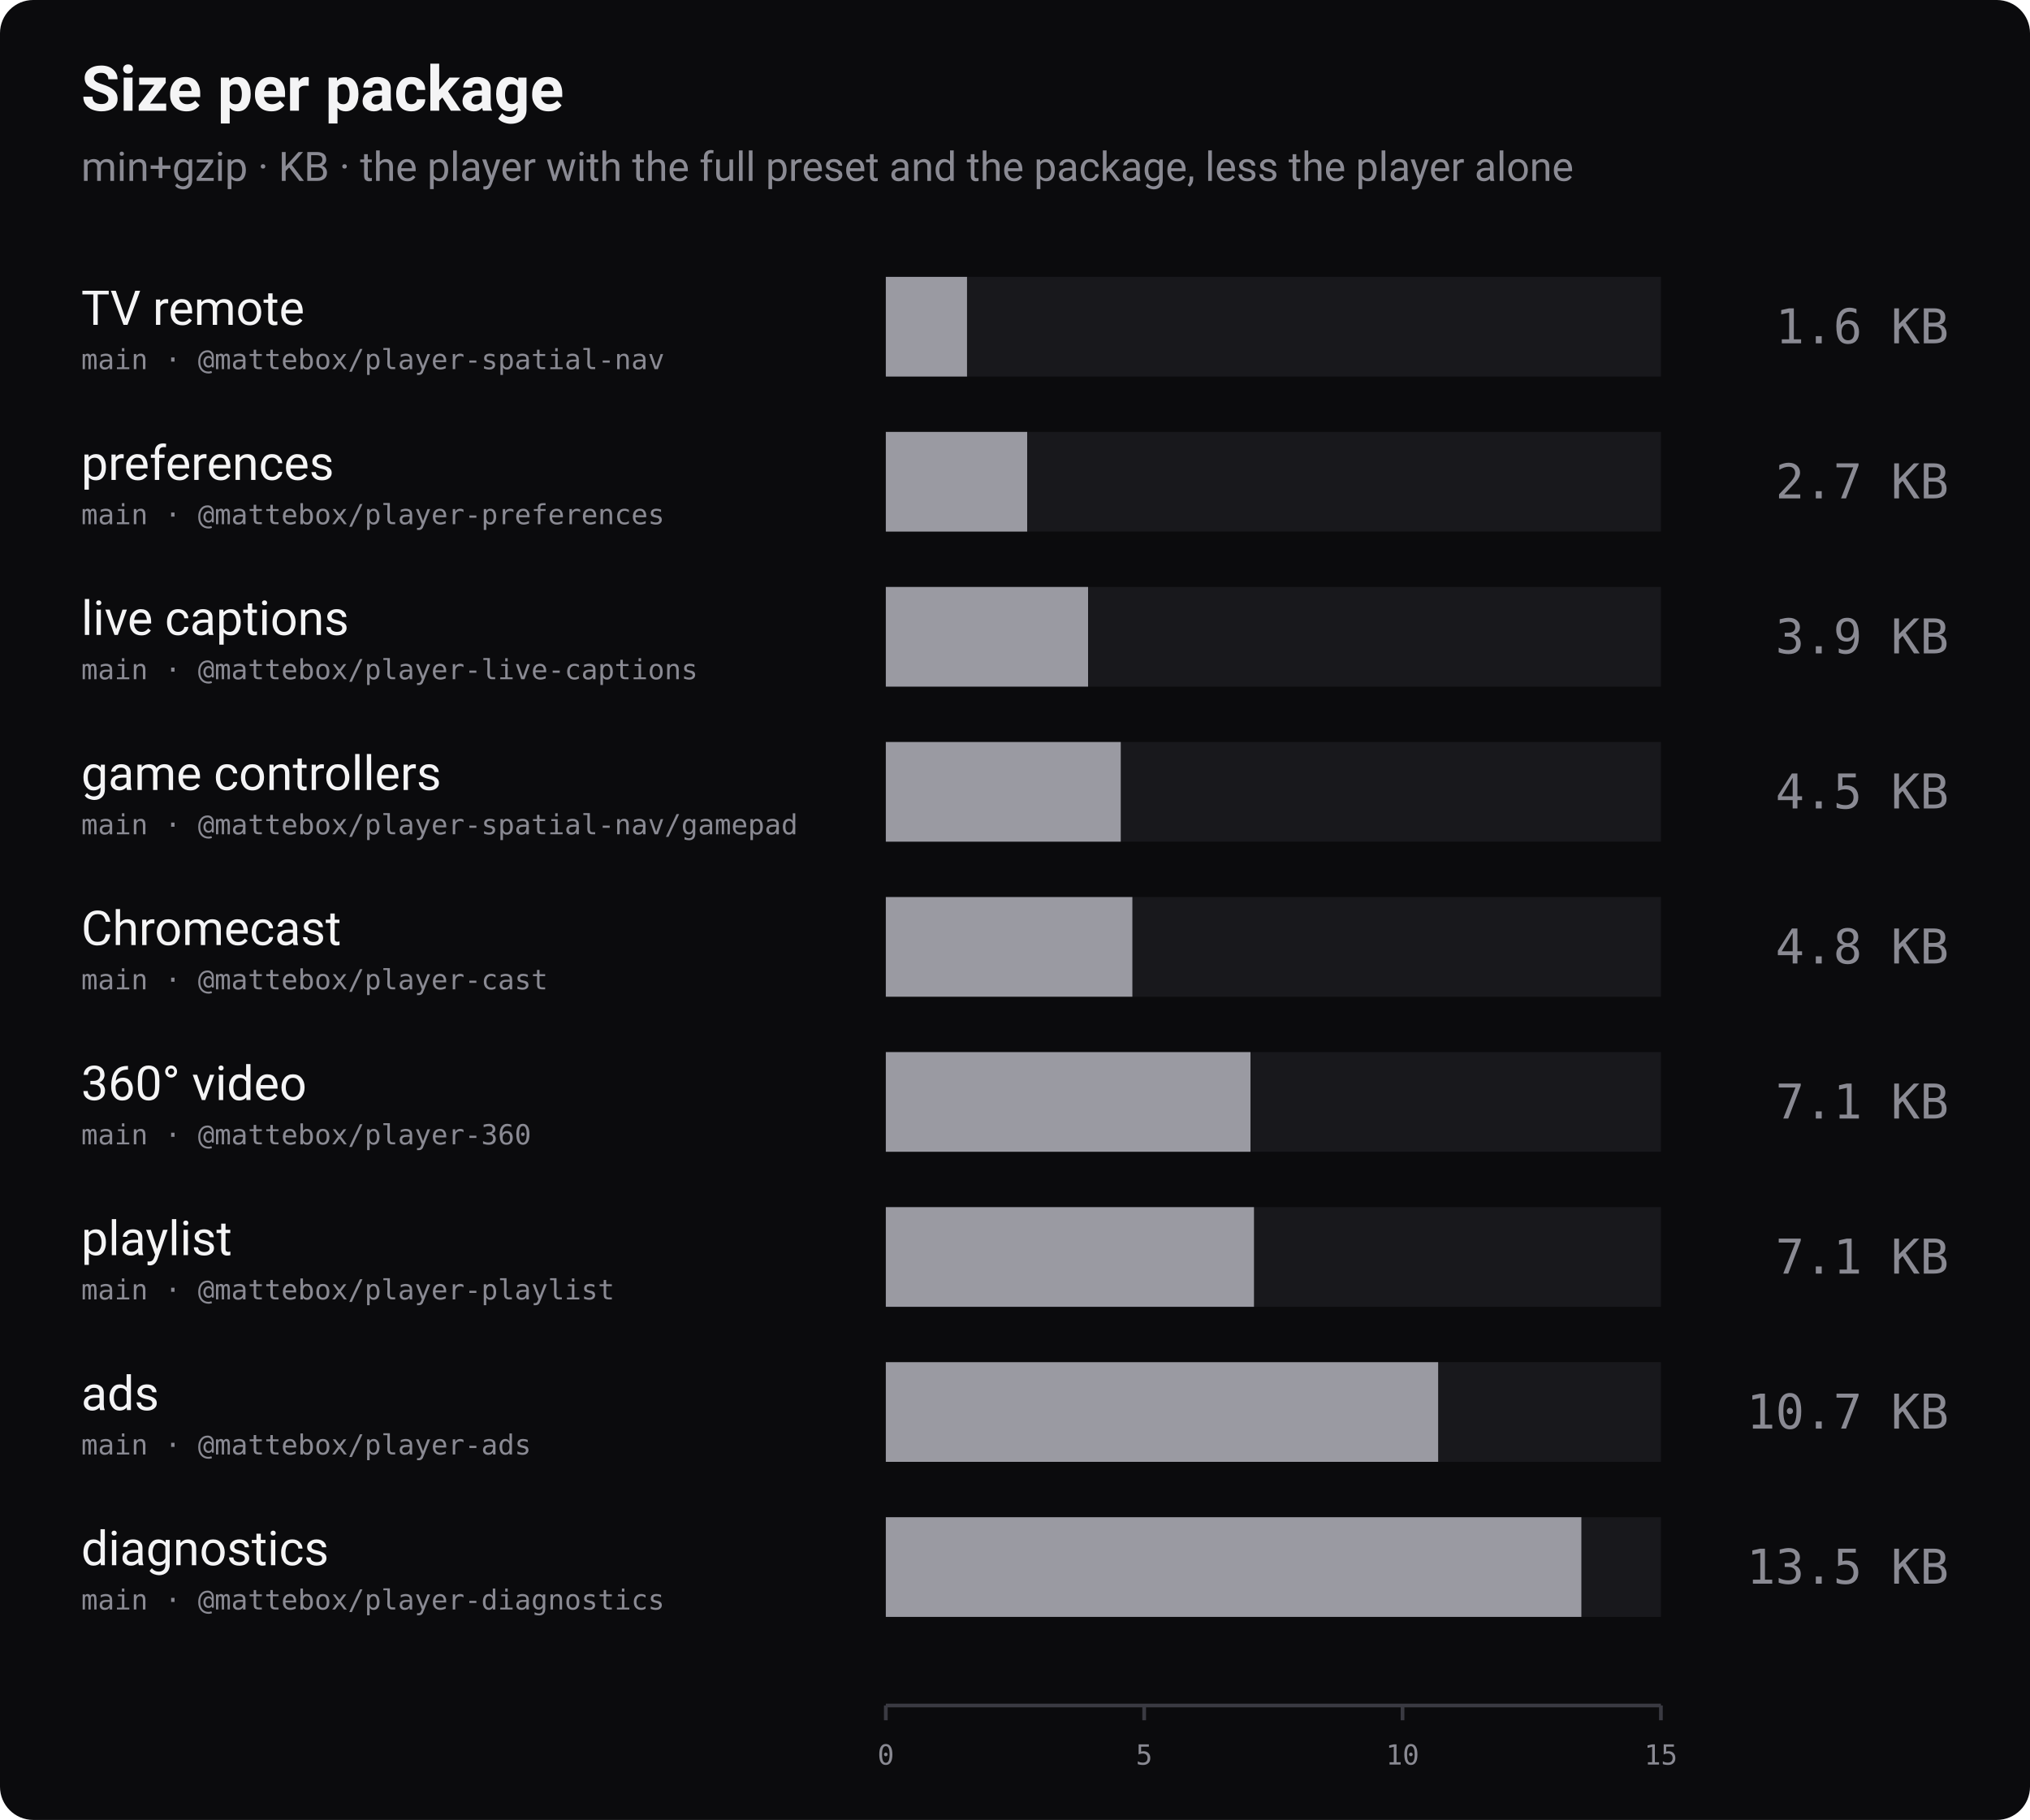
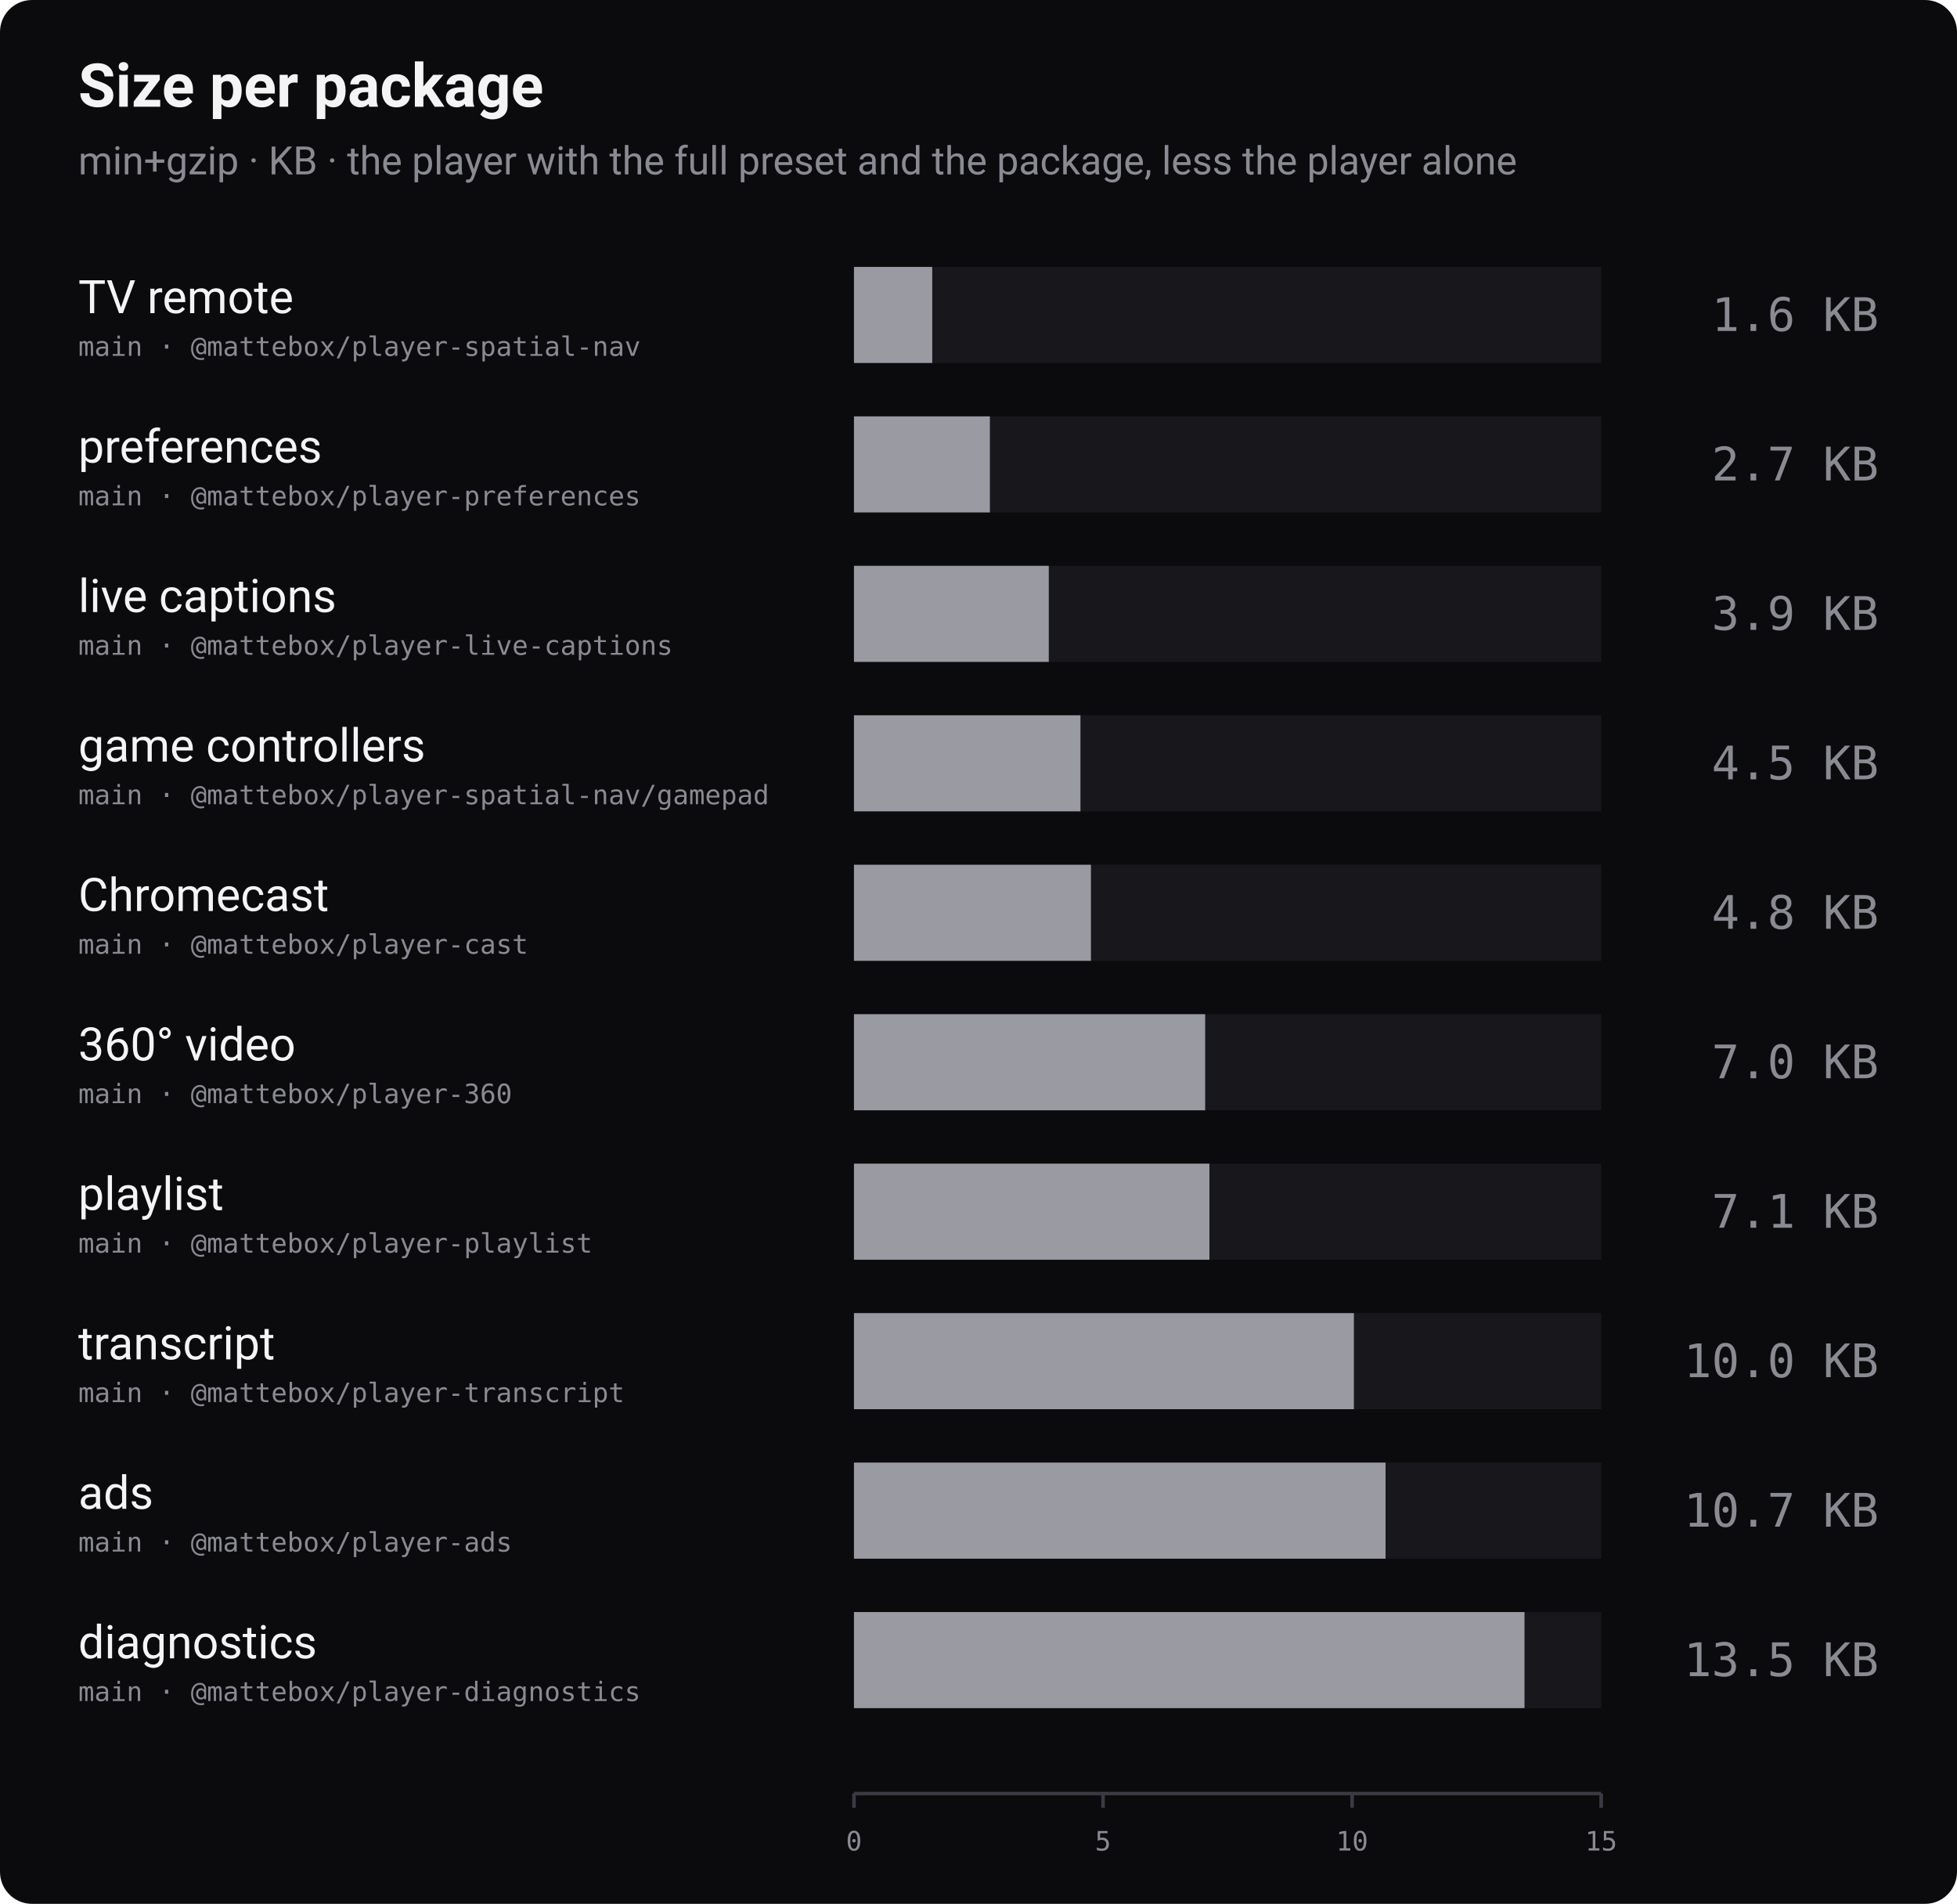
- <svg xmlns="http://www.w3.org/2000/svg" width="1100" height="986" viewBox="0 0 1100 986" role="img" aria-label="Bundle size each Mattebox player package adds to the player, min+gzip">
-   <rect width="1100" height="986" rx="18" fill="#0b0b0d" />
+ <svg xmlns="http://www.w3.org/2000/svg" width="1100" height="1070" viewBox="0 0 1100 1070" role="img" aria-label="Bundle size each Mattebox player package adds to the player, min+gzip">
+   <rect width="1100" height="1070" rx="18" fill="#0b0b0d" />
  <text x="44" y="60" font-family="-apple-system, 'Segoe UI', Roboto, Helvetica, Arial, sans-serif" font-size="34" font-weight="700" fill="#f4f4f5">Size per package</text>
  <text x="44" y="98" font-family="-apple-system, 'Segoe UI', Roboto, Helvetica, Arial, sans-serif" font-size="22" fill="#8a8a93">min+gzip · KB · the player with the full preset and the package, less the player alone</text>
  <text x="44" y="176" font-family="-apple-system, 'Segoe UI', Roboto, Helvetica, Arial, sans-serif" font-size="26" font-weight="400" fill="#f4f4f5">TV remote</text>
  <text x="44" y="200" font-family="ui-monospace, 'SF Mono', Menlo, Consolas, monospace" font-size="15" fill="#8a8a93">main · @mattebox/player-spatial-nav</text>
  <rect x="480" y="150" width="420" height="54" fill="#18181c" />
  <rect x="480" y="150" width="44.0" height="54" fill="#9a9aa2" />
  <text x="1056" y="186" text-anchor="end" font-family="ui-monospace, 'SF Mono', Menlo, Consolas, monospace" font-size="26" font-weight="400" fill="#8a8a93">1.6 KB</text>
  <text x="44" y="260" font-family="-apple-system, 'Segoe UI', Roboto, Helvetica, Arial, sans-serif" font-size="26" font-weight="400" fill="#f4f4f5">preferences</text>
  <text x="44" y="284" font-family="ui-monospace, 'SF Mono', Menlo, Consolas, monospace" font-size="15" fill="#8a8a93">main · @mattebox/player-preferences</text>
  <rect x="480" y="234" width="420" height="54" fill="#18181c" />
-   <rect x="480" y="234" width="76.6" height="54" fill="#9a9aa2" />
+   <rect x="480" y="234" width="76.4" height="54" fill="#9a9aa2" />
  <text x="1056" y="270" text-anchor="end" font-family="ui-monospace, 'SF Mono', Menlo, Consolas, monospace" font-size="26" font-weight="400" fill="#8a8a93">2.7 KB</text>
  <text x="44" y="344" font-family="-apple-system, 'Segoe UI', Roboto, Helvetica, Arial, sans-serif" font-size="26" font-weight="400" fill="#f4f4f5">live captions</text>
  <text x="44" y="368" font-family="ui-monospace, 'SF Mono', Menlo, Consolas, monospace" font-size="15" fill="#8a8a93">main · @mattebox/player-live-captions</text>
  <rect x="480" y="318" width="420" height="54" fill="#18181c" />
-   <rect x="480" y="318" width="109.6" height="54" fill="#9a9aa2" />
+   <rect x="480" y="318" width="109.5" height="54" fill="#9a9aa2" />
  <text x="1056" y="354" text-anchor="end" font-family="ui-monospace, 'SF Mono', Menlo, Consolas, monospace" font-size="26" font-weight="400" fill="#8a8a93">3.9 KB</text>
  <text x="44" y="428" font-family="-apple-system, 'Segoe UI', Roboto, Helvetica, Arial, sans-serif" font-size="26" font-weight="400" fill="#f4f4f5">game controllers</text>
  <text x="44" y="452" font-family="ui-monospace, 'SF Mono', Menlo, Consolas, monospace" font-size="15" fill="#8a8a93">main · @mattebox/player-spatial-nav/gamepad</text>
  <rect x="480" y="402" width="420" height="54" fill="#18181c" />
  <rect x="480" y="402" width="127.3" height="54" fill="#9a9aa2" />
  <text x="1056" y="438" text-anchor="end" font-family="ui-monospace, 'SF Mono', Menlo, Consolas, monospace" font-size="26" font-weight="400" fill="#8a8a93">4.5 KB</text>
  <text x="44" y="512" font-family="-apple-system, 'Segoe UI', Roboto, Helvetica, Arial, sans-serif" font-size="26" font-weight="400" fill="#f4f4f5">Chromecast</text>
  <text x="44" y="536" font-family="ui-monospace, 'SF Mono', Menlo, Consolas, monospace" font-size="15" fill="#8a8a93">main · @mattebox/player-cast</text>
  <rect x="480" y="486" width="420" height="54" fill="#18181c" />
-   <rect x="480" y="486" width="133.6" height="54" fill="#9a9aa2" />
+   <rect x="480" y="486" width="133.2" height="54" fill="#9a9aa2" />
  <text x="1056" y="522" text-anchor="end" font-family="ui-monospace, 'SF Mono', Menlo, Consolas, monospace" font-size="26" font-weight="400" fill="#8a8a93">4.8 KB</text>
  <text x="44" y="596" font-family="-apple-system, 'Segoe UI', Roboto, Helvetica, Arial, sans-serif" font-size="26" font-weight="400" fill="#f4f4f5">360° video</text>
  <text x="44" y="620" font-family="ui-monospace, 'SF Mono', Menlo, Consolas, monospace" font-size="15" fill="#8a8a93">main · @mattebox/player-360</text>
  <rect x="480" y="570" width="420" height="54" fill="#18181c" />
-   <rect x="480" y="570" width="197.6" height="54" fill="#9a9aa2" />
-   <text x="1056" y="606" text-anchor="end" font-family="ui-monospace, 'SF Mono', Menlo, Consolas, monospace" font-size="26" font-weight="400" fill="#8a8a93">7.1 KB</text>
+   <rect x="480" y="570" width="197.4" height="54" fill="#9a9aa2" />
+   <text x="1056" y="606" text-anchor="end" font-family="ui-monospace, 'SF Mono', Menlo, Consolas, monospace" font-size="26" font-weight="400" fill="#8a8a93">7.0 KB</text>
  <text x="44" y="680" font-family="-apple-system, 'Segoe UI', Roboto, Helvetica, Arial, sans-serif" font-size="26" font-weight="400" fill="#f4f4f5">playlist</text>
  <text x="44" y="704" font-family="ui-monospace, 'SF Mono', Menlo, Consolas, monospace" font-size="15" fill="#8a8a93">main · @mattebox/player-playlist</text>
  <rect x="480" y="654" width="420" height="54" fill="#18181c" />
-   <rect x="480" y="654" width="199.5" height="54" fill="#9a9aa2" />
+   <rect x="480" y="654" width="199.8" height="54" fill="#9a9aa2" />
  <text x="1056" y="690" text-anchor="end" font-family="ui-monospace, 'SF Mono', Menlo, Consolas, monospace" font-size="26" font-weight="400" fill="#8a8a93">7.1 KB</text>
-   <text x="44" y="764" font-family="-apple-system, 'Segoe UI', Roboto, Helvetica, Arial, sans-serif" font-size="26" font-weight="400" fill="#f4f4f5">ads</text>
-   <text x="44" y="788" font-family="ui-monospace, 'SF Mono', Menlo, Consolas, monospace" font-size="15" fill="#8a8a93">main · @mattebox/player-ads</text>
+   <text x="44" y="764" font-family="-apple-system, 'Segoe UI', Roboto, Helvetica, Arial, sans-serif" font-size="26" font-weight="400" fill="#f4f4f5">transcript</text>
+   <text x="44" y="788" font-family="ui-monospace, 'SF Mono', Menlo, Consolas, monospace" font-size="15" fill="#8a8a93">main · @mattebox/player-transcript</text>
  <rect x="480" y="738" width="420" height="54" fill="#18181c" />
-   <rect x="480" y="738" width="299.3" height="54" fill="#9a9aa2" />
-   <text x="1056" y="774" text-anchor="end" font-family="ui-monospace, 'SF Mono', Menlo, Consolas, monospace" font-size="26" font-weight="400" fill="#8a8a93">10.7 KB</text>
-   <text x="44" y="848" font-family="-apple-system, 'Segoe UI', Roboto, Helvetica, Arial, sans-serif" font-size="26" font-weight="400" fill="#f4f4f5">diagnostics</text>
-   <text x="44" y="872" font-family="ui-monospace, 'SF Mono', Menlo, Consolas, monospace" font-size="15" fill="#8a8a93">main · @mattebox/player-diagnostics</text>
+   <rect x="480" y="738" width="281.0" height="54" fill="#9a9aa2" />
+   <text x="1056" y="774" text-anchor="end" font-family="ui-monospace, 'SF Mono', Menlo, Consolas, monospace" font-size="26" font-weight="400" fill="#8a8a93">10.0 KB</text>
+   <text x="44" y="848" font-family="-apple-system, 'Segoe UI', Roboto, Helvetica, Arial, sans-serif" font-size="26" font-weight="400" fill="#f4f4f5">ads</text>
+   <text x="44" y="872" font-family="ui-monospace, 'SF Mono', Menlo, Consolas, monospace" font-size="15" fill="#8a8a93">main · @mattebox/player-ads</text>
  <rect x="480" y="822" width="420" height="54" fill="#18181c" />
-   <rect x="480" y="822" width="376.9" height="54" fill="#9a9aa2" />
-   <text x="1056" y="858" text-anchor="end" font-family="ui-monospace, 'SF Mono', Menlo, Consolas, monospace" font-size="26" font-weight="400" fill="#8a8a93">13.5 KB</text>
-   <line x1="480" y1="924" x2="900" y2="924" stroke="#3a3a42" stroke-width="2" />
-   <line x1="480.0" y1="924" x2="480.0" y2="932" stroke="#3a3a42" stroke-width="2" />
-   <text x="480.0" y="956" text-anchor="middle" font-family="ui-monospace, 'SF Mono', Menlo, Consolas, monospace" font-size="15" fill="#8a8a93">0</text>
-   <line x1="620.0" y1="924" x2="620.0" y2="932" stroke="#3a3a42" stroke-width="2" />
-   <text x="620.0" y="956" text-anchor="middle" font-family="ui-monospace, 'SF Mono', Menlo, Consolas, monospace" font-size="15" fill="#8a8a93">5</text>
-   <line x1="760.0" y1="924" x2="760.0" y2="932" stroke="#3a3a42" stroke-width="2" />
-   <text x="760.0" y="956" text-anchor="middle" font-family="ui-monospace, 'SF Mono', Menlo, Consolas, monospace" font-size="15" fill="#8a8a93">10</text>
-   <line x1="900.0" y1="924" x2="900.0" y2="932" stroke="#3a3a42" stroke-width="2" />
-   <text x="900.0" y="956" text-anchor="middle" font-family="ui-monospace, 'SF Mono', Menlo, Consolas, monospace" font-size="15" fill="#8a8a93">15</text>
+   <rect x="480" y="822" width="298.8" height="54" fill="#9a9aa2" />
+   <text x="1056" y="858" text-anchor="end" font-family="ui-monospace, 'SF Mono', Menlo, Consolas, monospace" font-size="26" font-weight="400" fill="#8a8a93">10.7 KB</text>
+   <text x="44" y="932" font-family="-apple-system, 'Segoe UI', Roboto, Helvetica, Arial, sans-serif" font-size="26" font-weight="400" fill="#f4f4f5">diagnostics</text>
+   <text x="44" y="956" font-family="ui-monospace, 'SF Mono', Menlo, Consolas, monospace" font-size="15" fill="#8a8a93">main · @mattebox/player-diagnostics</text>
+   <rect x="480" y="906" width="420" height="54" fill="#18181c" />
+   <rect x="480" y="906" width="376.9" height="54" fill="#9a9aa2" />
+   <text x="1056" y="942" text-anchor="end" font-family="ui-monospace, 'SF Mono', Menlo, Consolas, monospace" font-size="26" font-weight="400" fill="#8a8a93">13.5 KB</text>
+   <line x1="480" y1="1008" x2="900" y2="1008" stroke="#3a3a42" stroke-width="2" />
+   <line x1="480.0" y1="1008" x2="480.0" y2="1016" stroke="#3a3a42" stroke-width="2" />
+   <text x="480.0" y="1040" text-anchor="middle" font-family="ui-monospace, 'SF Mono', Menlo, Consolas, monospace" font-size="15" fill="#8a8a93">0</text>
+   <line x1="620.0" y1="1008" x2="620.0" y2="1016" stroke="#3a3a42" stroke-width="2" />
+   <text x="620.0" y="1040" text-anchor="middle" font-family="ui-monospace, 'SF Mono', Menlo, Consolas, monospace" font-size="15" fill="#8a8a93">5</text>
+   <line x1="760.0" y1="1008" x2="760.0" y2="1016" stroke="#3a3a42" stroke-width="2" />
+   <text x="760.0" y="1040" text-anchor="middle" font-family="ui-monospace, 'SF Mono', Menlo, Consolas, monospace" font-size="15" fill="#8a8a93">10</text>
+   <line x1="900.0" y1="1008" x2="900.0" y2="1016" stroke="#3a3a42" stroke-width="2" />
+   <text x="900.0" y="1040" text-anchor="middle" font-family="ui-monospace, 'SF Mono', Menlo, Consolas, monospace" font-size="15" fill="#8a8a93">15</text>
</svg>
